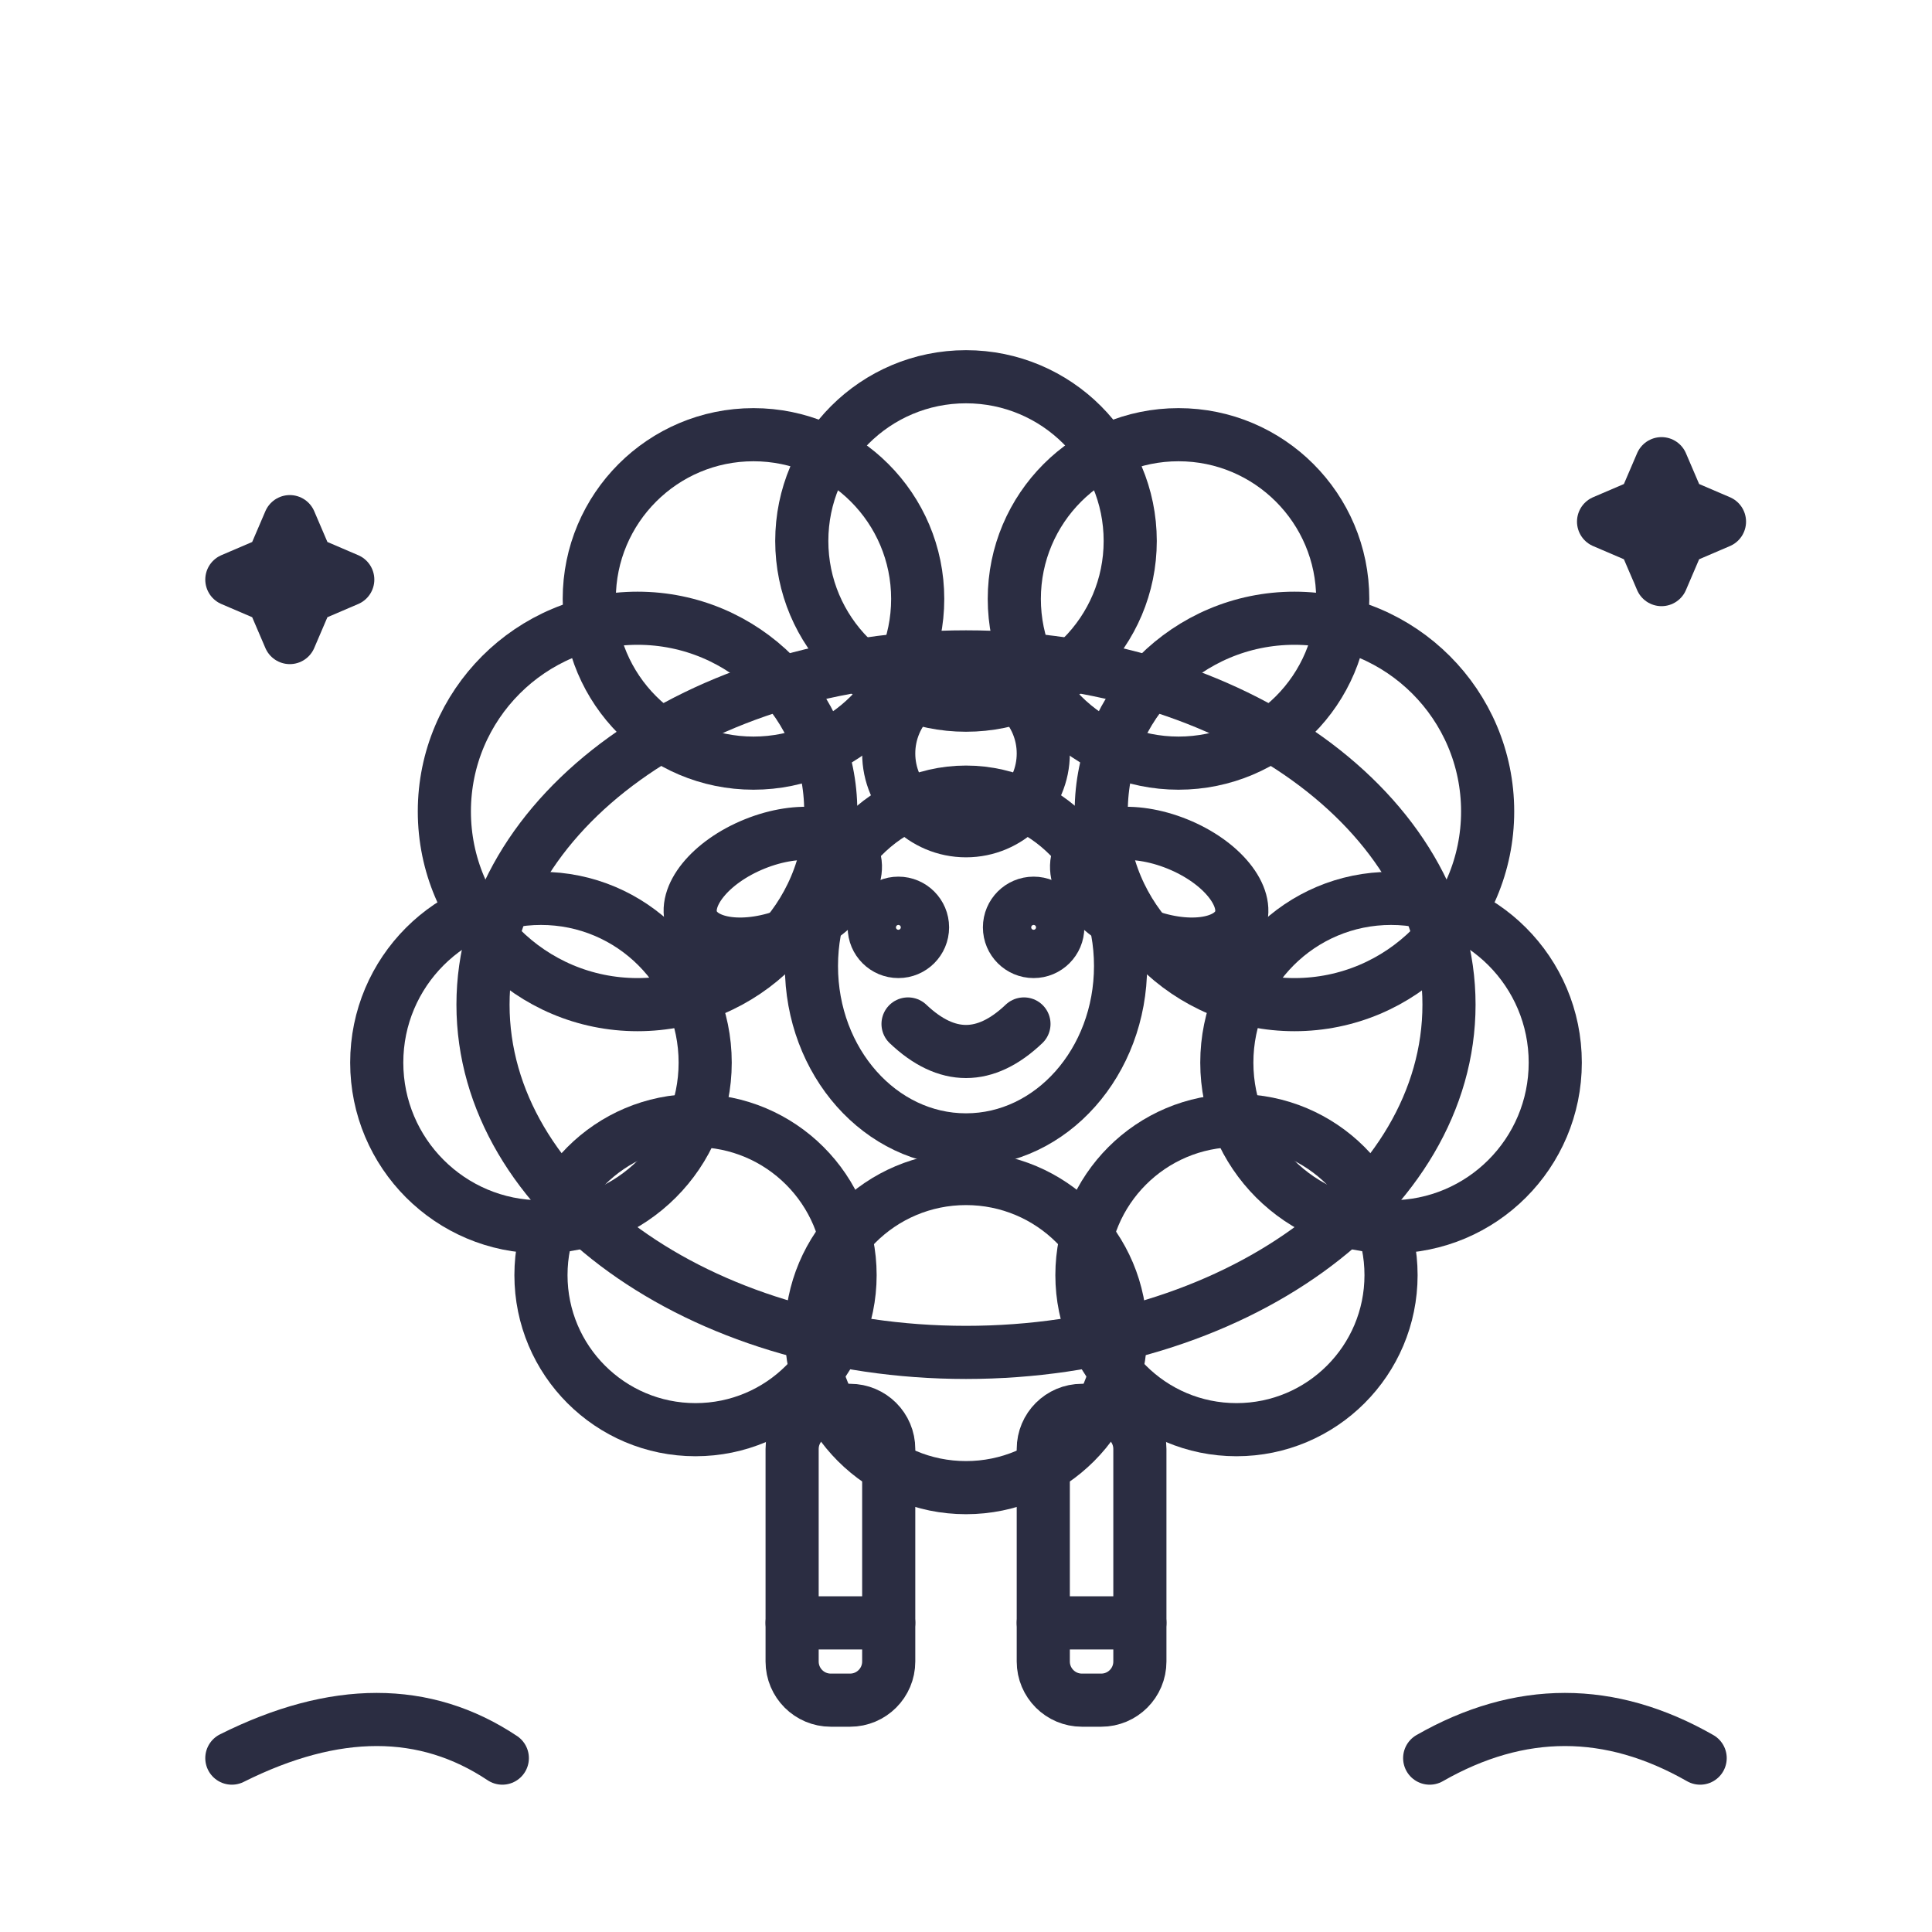
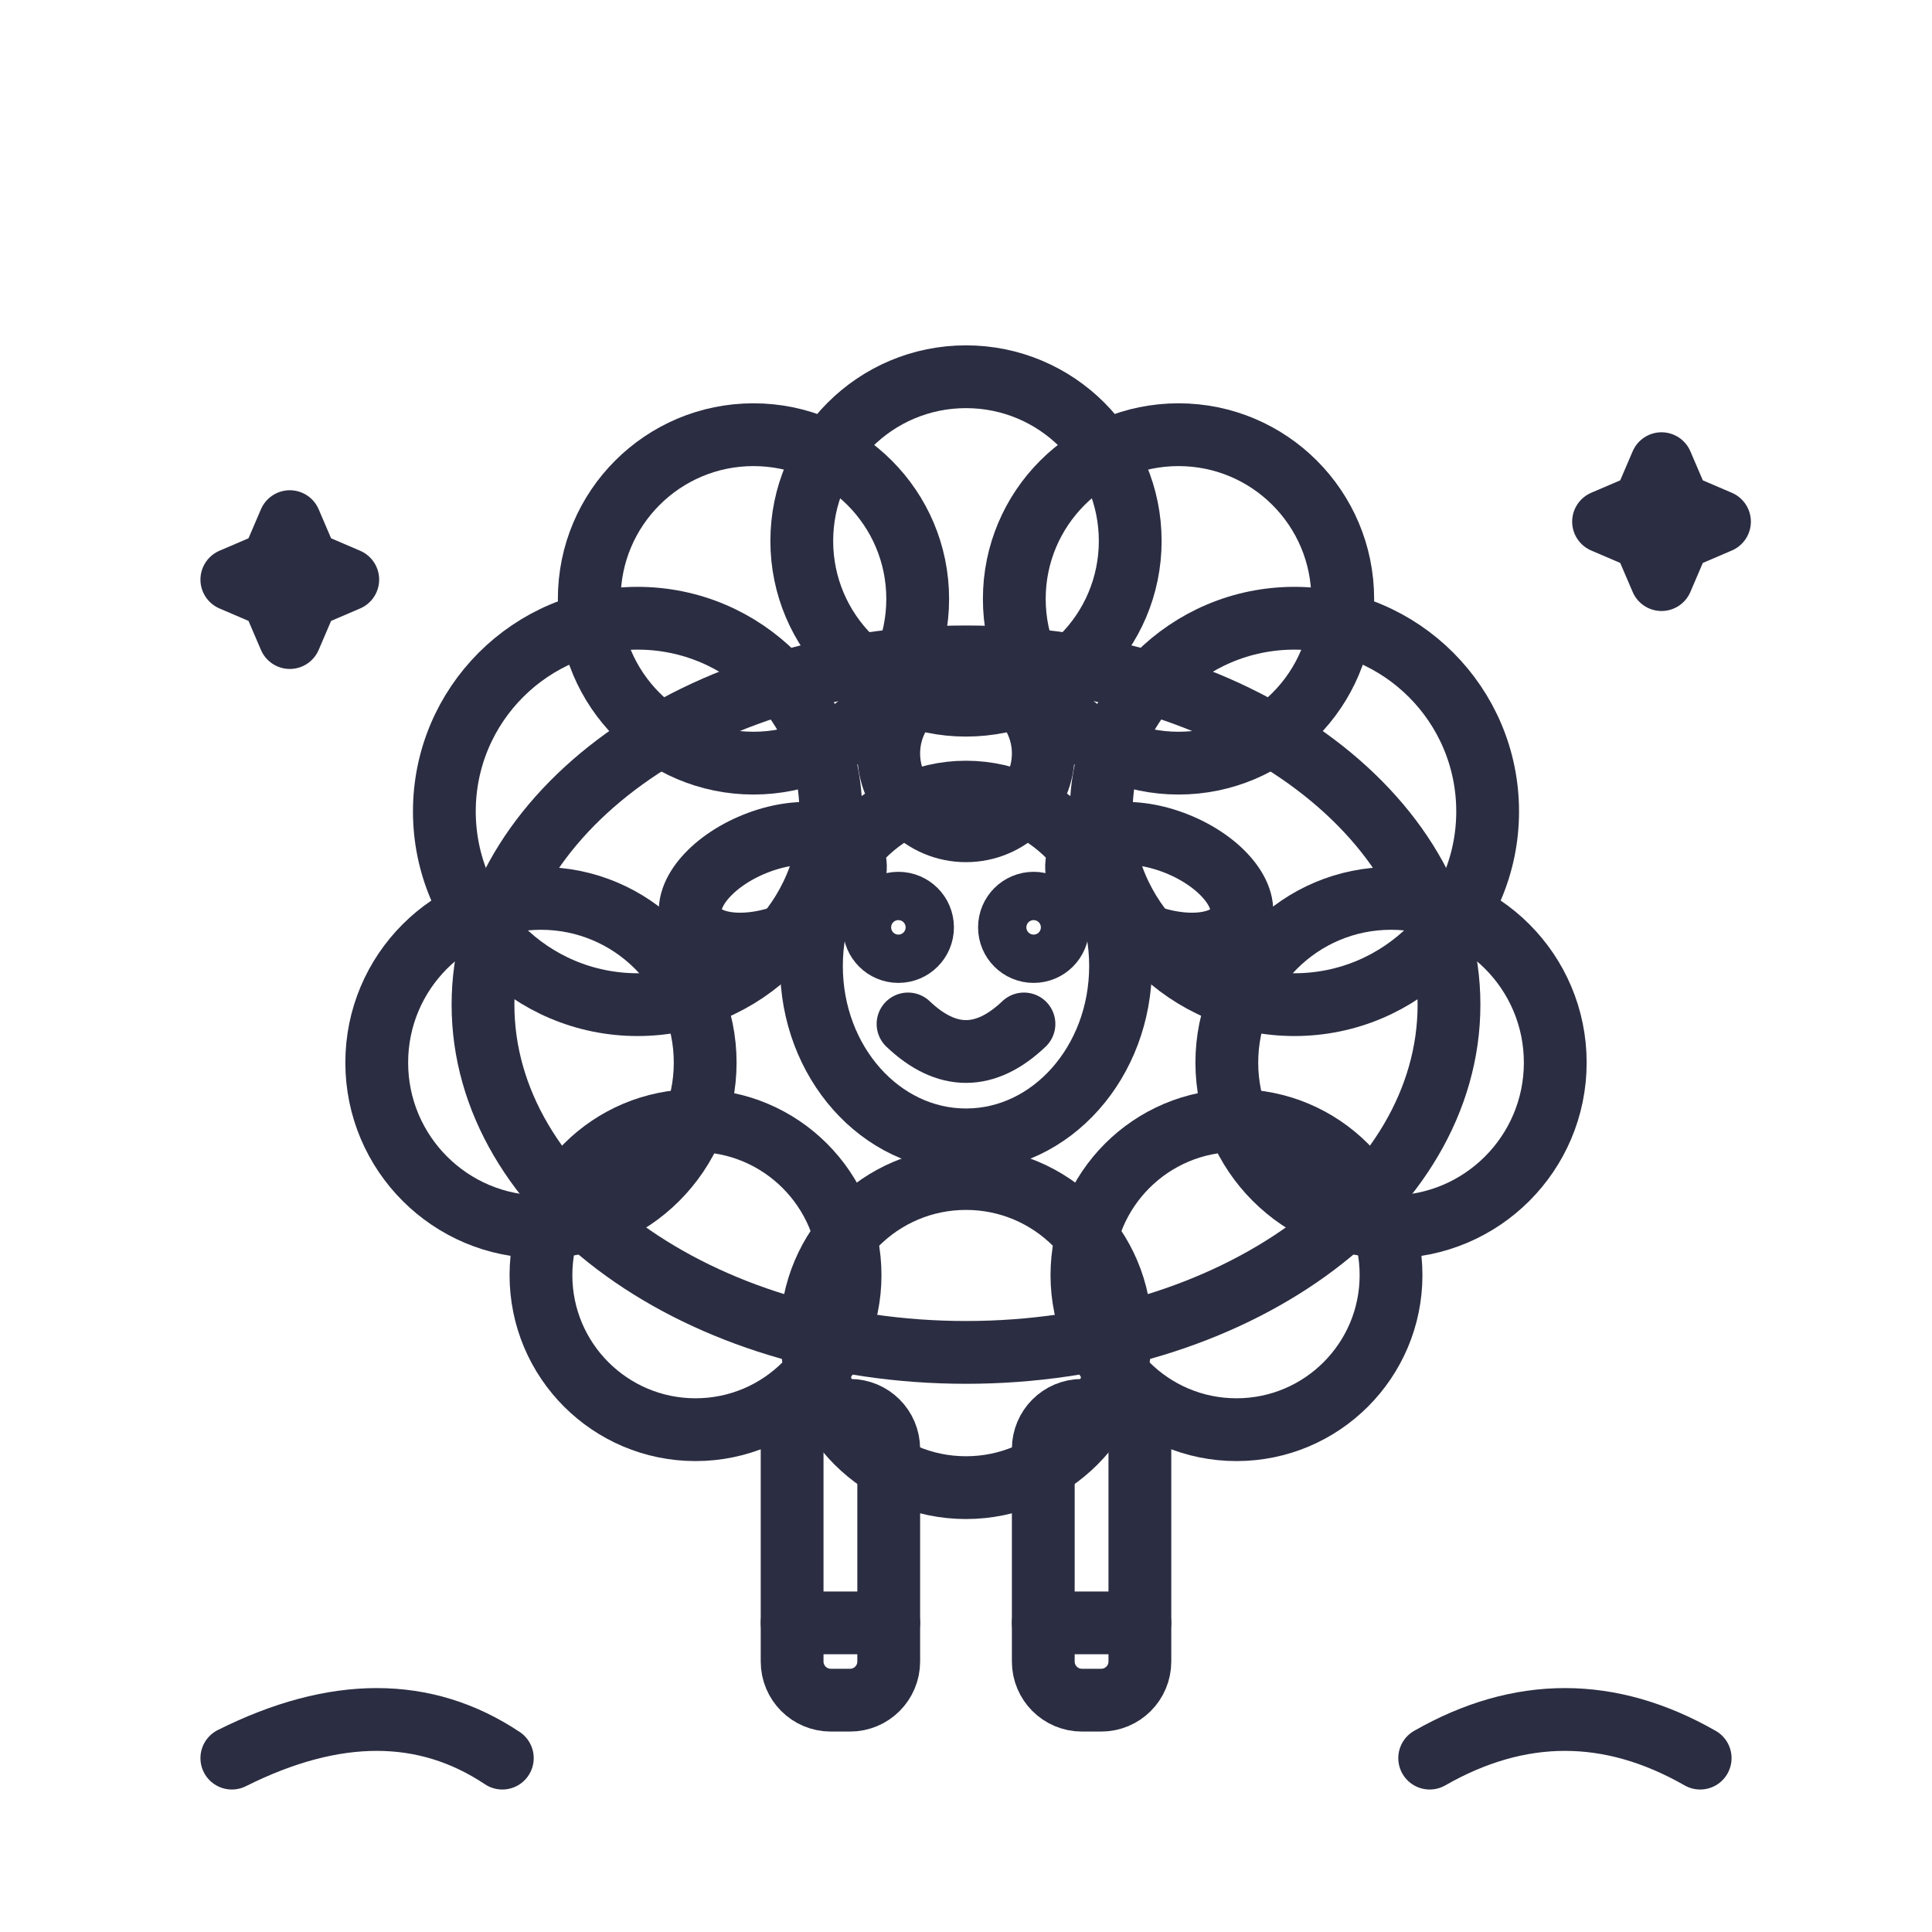
<svg xmlns="http://www.w3.org/2000/svg" viewBox="0 0 200 200">
-   <g fill="none" stroke="#2b2d42" stroke-width="5.5" stroke-linecap="round" stroke-linejoin="round">
+   <g fill="none" stroke="#2b2d42" stroke-width="6.5" stroke-linecap="round" stroke-linejoin="round">
    <ellipse cx="100" cy="104" rx="50" ry="36" />
    <circle cx="66" cy="84" r="20" />
    <circle cx="134" cy="84" r="20" />
    <circle cx="78" cy="62" r="17" />
    <circle cx="122" cy="62" r="17" />
    <circle cx="100" cy="56" r="17" />
    <circle cx="56" cy="110" r="17" />
    <circle cx="144" cy="110" r="17" />
    <circle cx="72" cy="132" r="16" />
    <circle cx="128" cy="132" r="16" />
    <circle cx="100" cy="138" r="16" />
    <ellipse cx="100" cy="100" rx="16" ry="18" />
    <circle cx="93" cy="96" r="2.5" />
    <circle cx="107" cy="96" r="2.5" />
    <path d="M94 106 Q100 111.7 106 106" />
    <ellipse cx="80" cy="92" rx="9" ry="5" transform="rotate(-22 80 92)" />
    <ellipse cx="120" cy="92" rx="9" ry="5" transform="rotate(22 120 92)" />
    <circle cx="100" cy="78" r="8" />
    <rect x="82" y="146" width="10" height="30" rx="4" />
    <rect x="108" y="146" width="10" height="30" rx="4" />
    <path d="M82 168L92 168" />
    <path d="M108 168L118 168" />
    <path d="M24 182 Q40 174 52 182 M148 182 Q162 174 176 182" />
    <polygon points="30,54 31.8,58.2 36,60 31.8,61.8 30,66 28.2,61.8 24,60 28.2,58.2" />
    <polygon points="172,48 173.8,52.2 178,54 173.8,55.8 172,60 170.2,55.8 166,54 170.2,52.2" />
  </g>
</svg>
